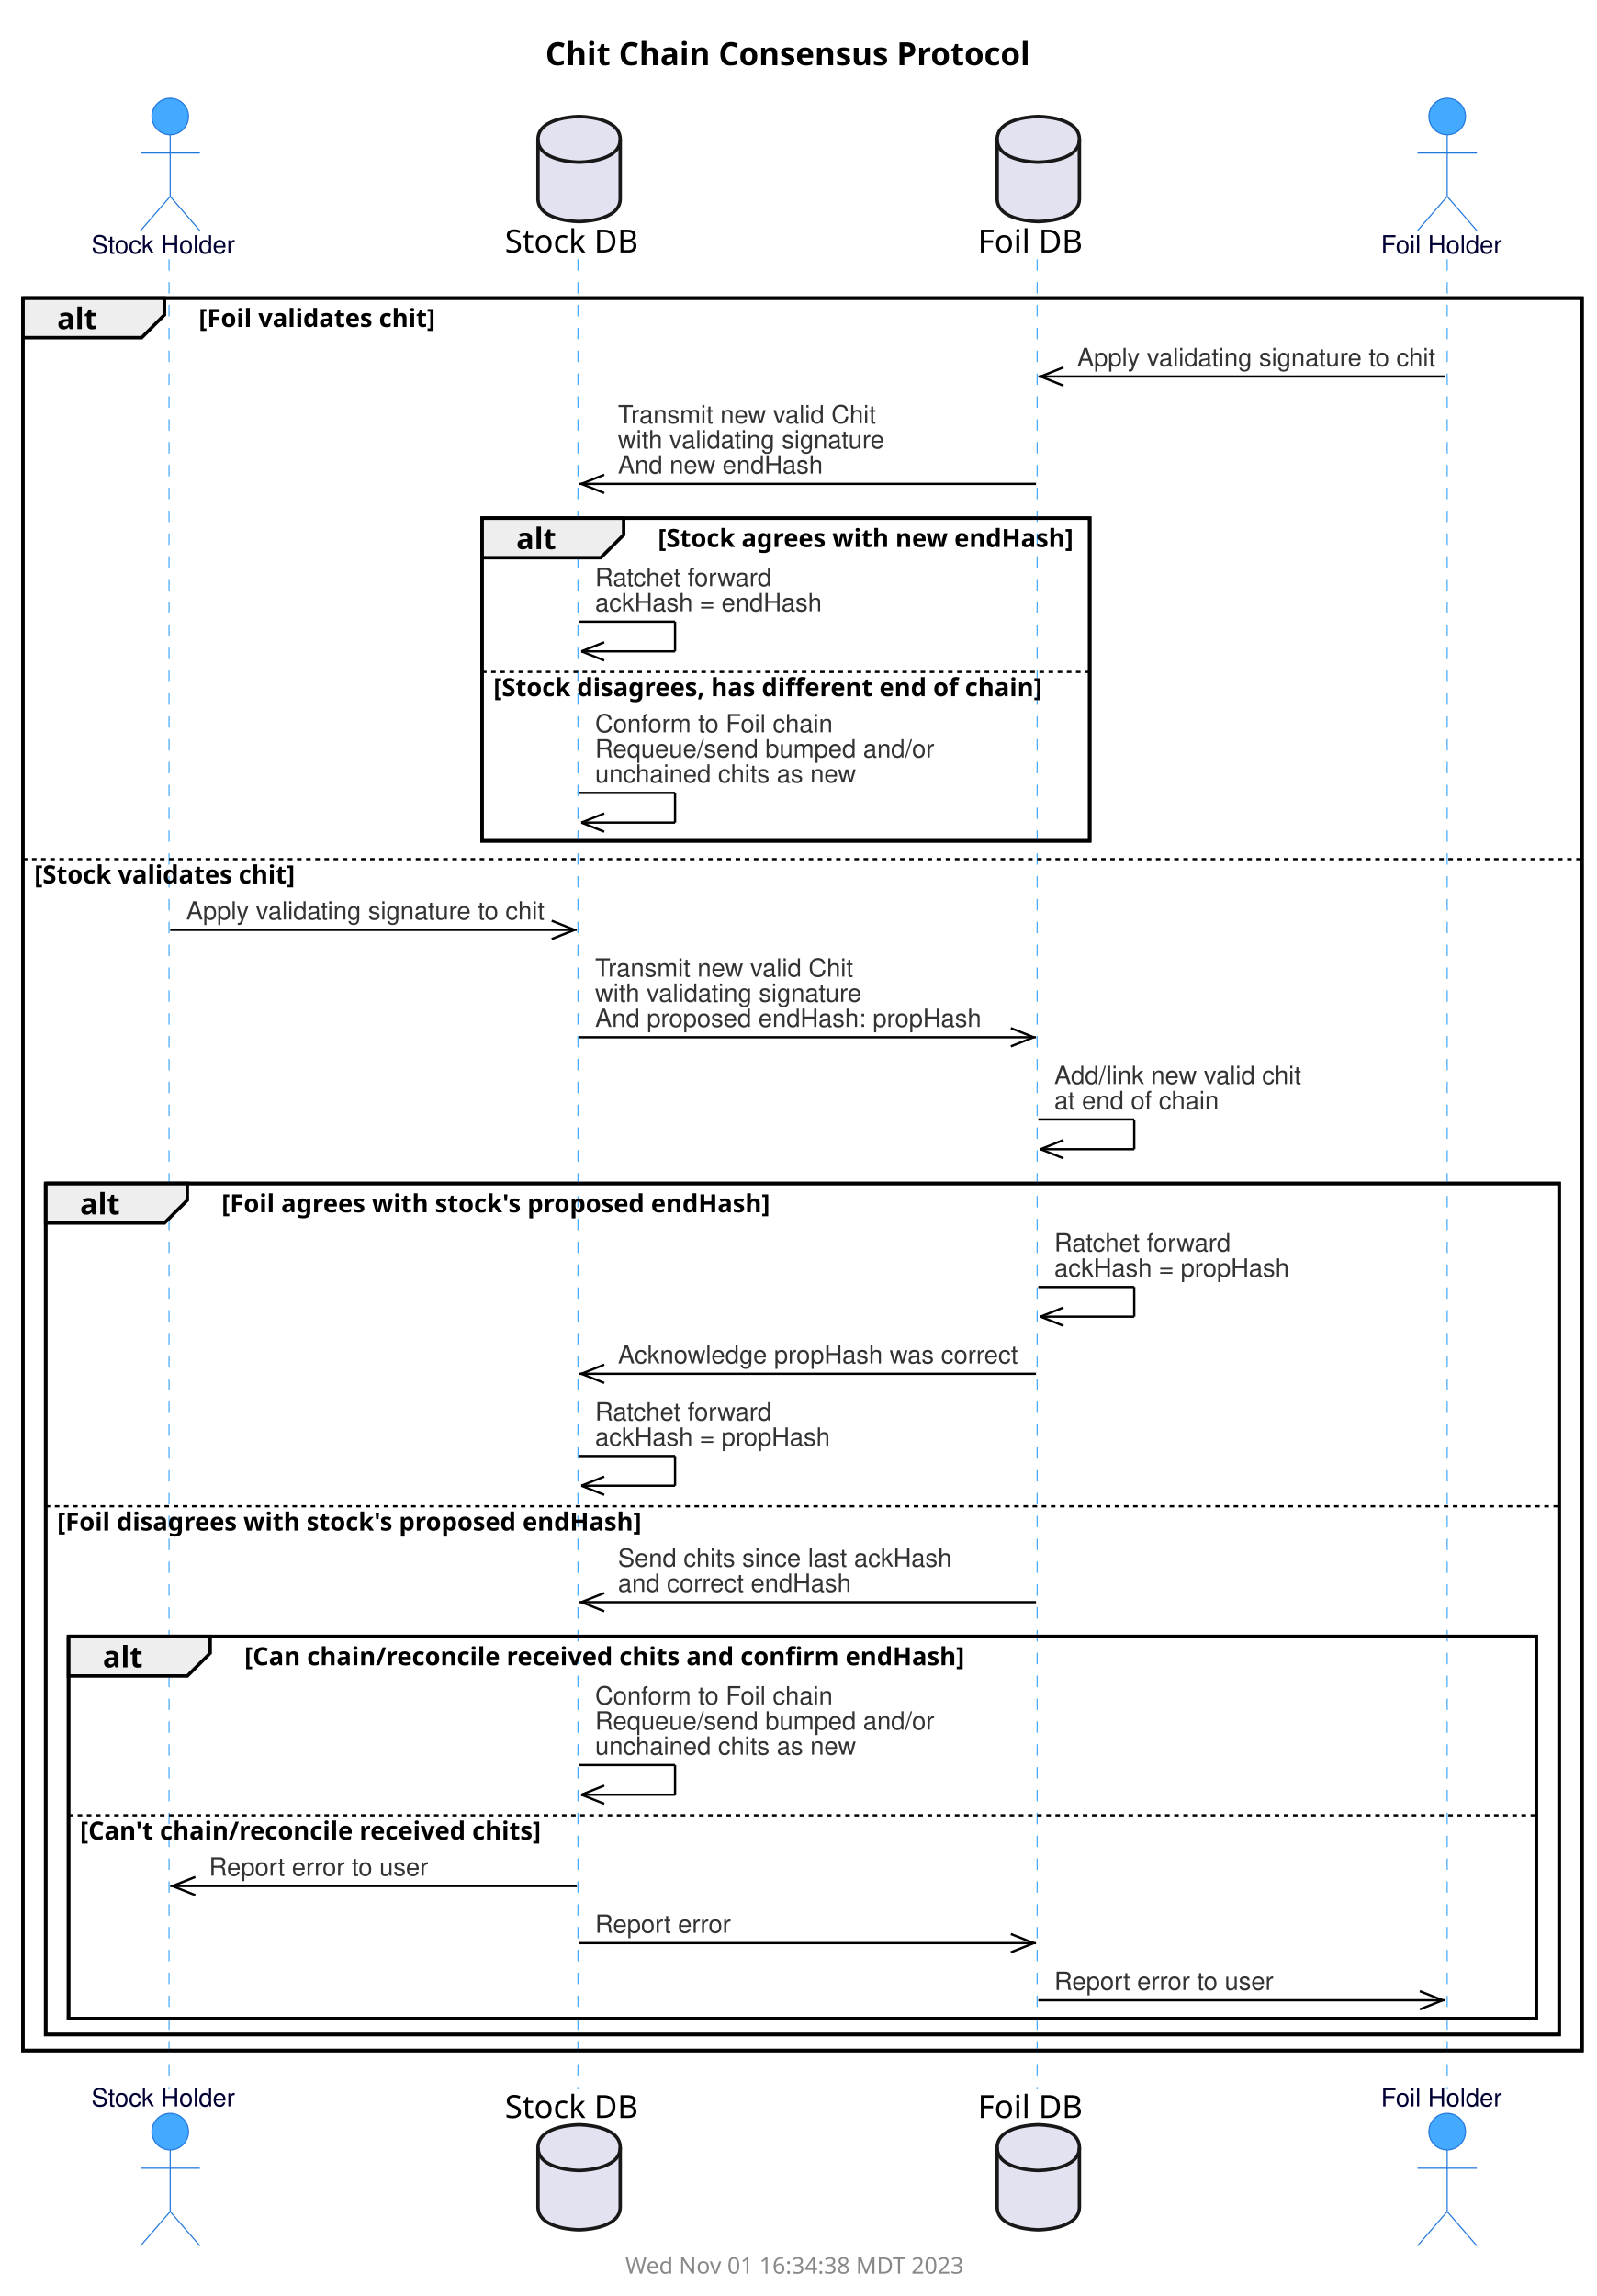
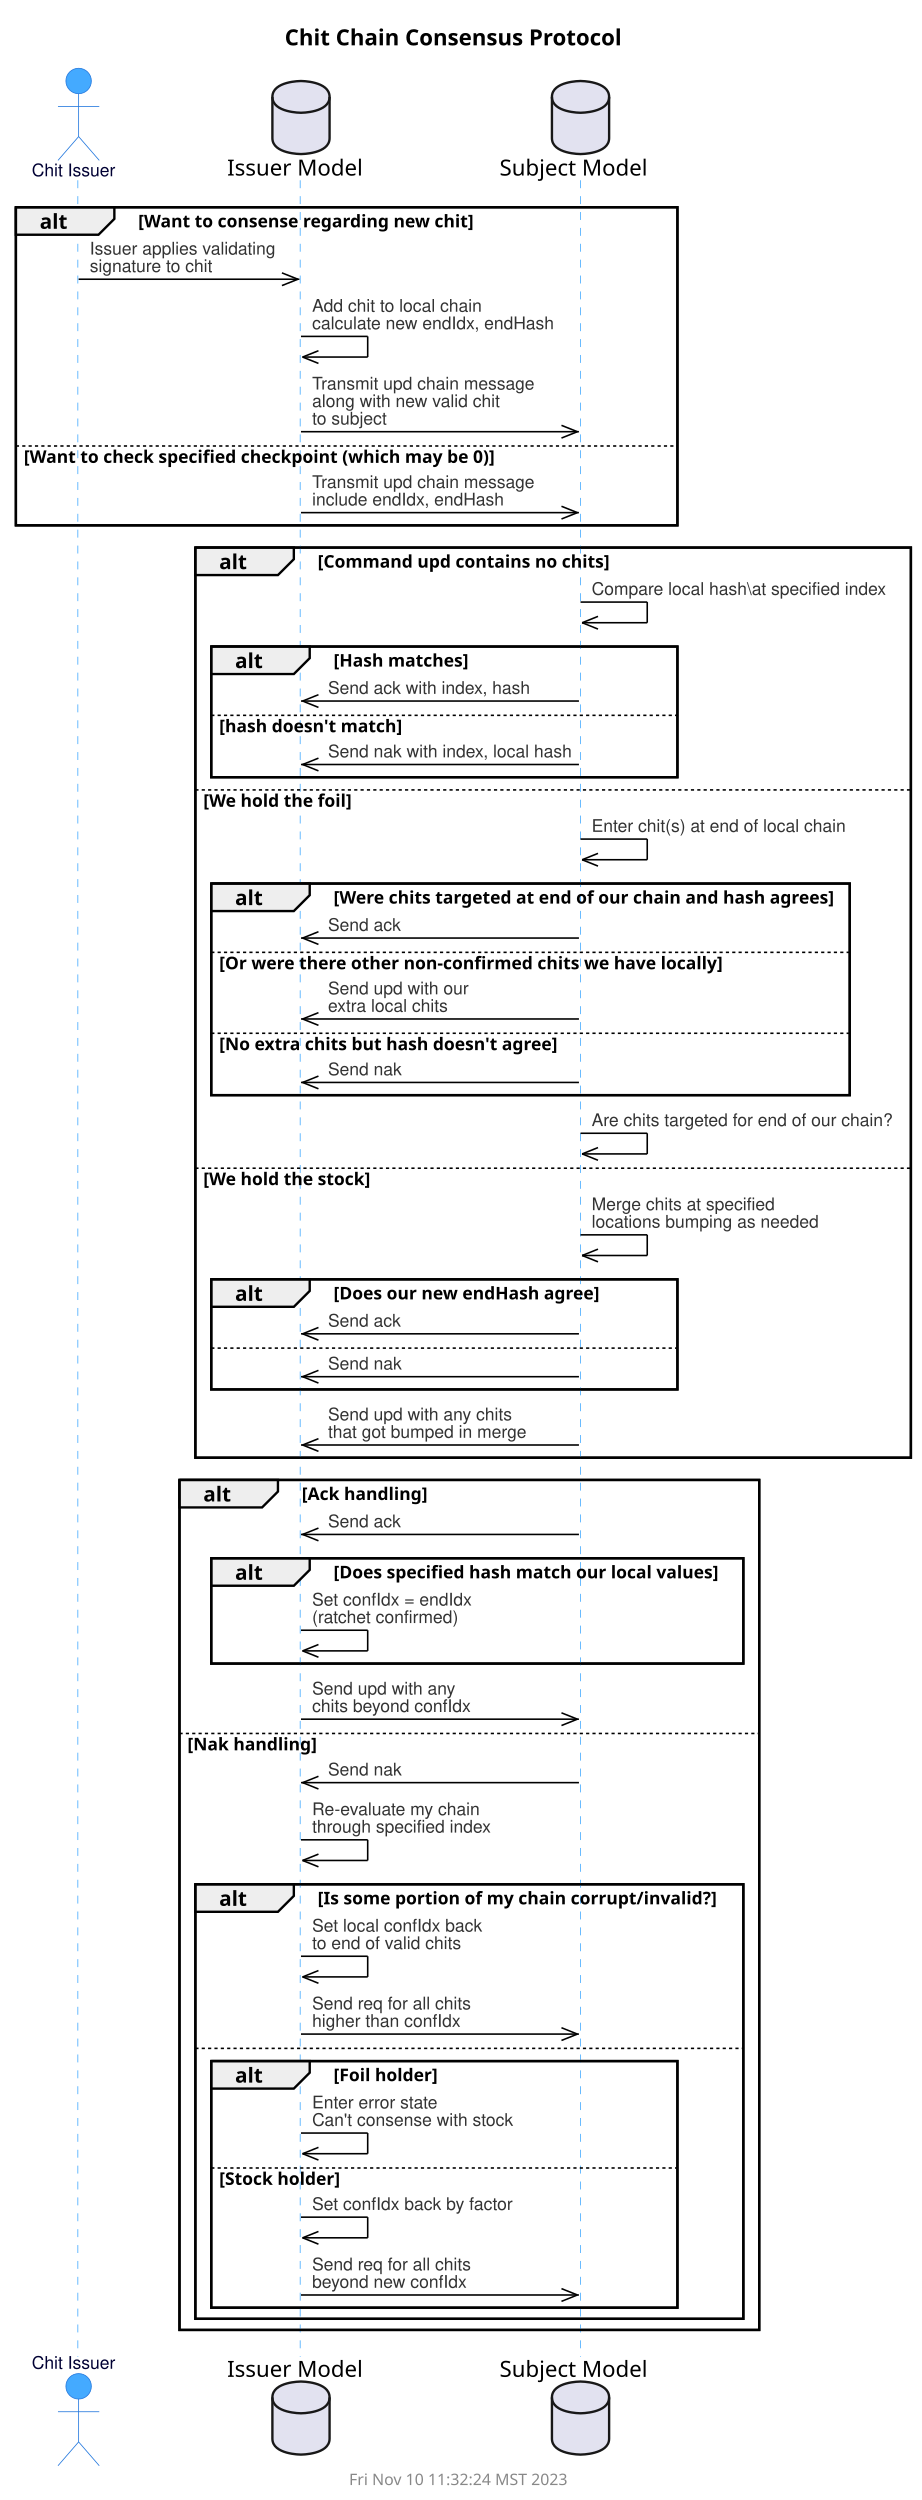
- <svg xmlns="http://www.w3.org/2000/svg" contentStyleType="text/css" height="1005px" preserveAspectRatio="none" style="width:699px;height:1005px;background:#FFFFFF;" version="1.1" viewBox="0 0 699 1005" width="699px" zoomAndPan="magnify">
+ <svg xmlns="http://www.w3.org/2000/svg" contentStyleType="text/css" height="1574px" preserveAspectRatio="none" style="width:580px;height:1574px;background:#FFFFFF;" version="1.1" viewBox="0 0 580 1574" width="580px" zoomAndPan="magnify">
  <defs />
  <g>
-     <text fill="#000000" font-family="sans-serif" font-size="14" font-weight="bold" lengthAdjust="spacing" textLength="224" x="238.75" y="28.535">Chit Chain Consensus Protocol</text>
-     <rect fill="none" height="767.062" style="stroke:#000000;stroke-width:1.5;" width="682.5" x="10" y="130.488" />
-     <rect fill="none" height="141.266" style="stroke:#000000;stroke-width:1.5;" width="266" x="211" y="226.799" />
-     <rect fill="none" height="372.531" style="stroke:#000000;stroke-width:1.5;" width="662.5" x="20" y="518.019" />
-     <rect fill="none" height="167.266" style="stroke:#000000;stroke-width:1.5;" width="642.5" x="30" y="716.285" />
-     <line style="stroke:#44AAFF;stroke-width:0.5;stroke-dasharray:5.0,5.0;" x1="74" x2="74" y1="113.488" y2="914.551" />
-     <line style="stroke:#44AAFF;stroke-width:0.5;stroke-dasharray:5.0,5.0;" x1="253" x2="253" y1="113.488" y2="914.551" />
-     <line style="stroke:#44AAFF;stroke-width:0.5;stroke-dasharray:5.0,5.0;" x1="454" x2="454" y1="113.488" y2="914.551" />
-     <line style="stroke:#44AAFF;stroke-width:0.5;stroke-dasharray:5.0,5.0;" x1="633.5" x2="633.5" y1="113.488" y2="914.551" />
-     <text fill="#000033" font-family="Helvetica" font-size="11" lengthAdjust="spacing" textLength="63" x="40" y="110.959">Stock Holder</text>
-     <ellipse cx="74.5" cy="50.988" fill="#44AAFF" rx="8" ry="8" style="stroke:#2277DD;stroke-width:0.5;" />
-     <path d="M74.5,58.988 L74.5,85.988 M61.5,66.988 L87.5,66.988 M74.5,85.988 L61.5,100.988 M74.5,85.988 L87.5,100.988 " fill="none" style="stroke:#2277DD;stroke-width:0.5;" />
-     <text fill="#000033" font-family="Helvetica" font-size="11" lengthAdjust="spacing" textLength="63" x="40" y="922.021">Stock Holder</text>
-     <ellipse cx="74.5" cy="933.051" fill="#44AAFF" rx="8" ry="8" style="stroke:#2277DD;stroke-width:0.5;" />
-     <path d="M74.5,941.051 L74.5,968.051 M61.5,949.051 L87.5,949.051 M74.5,968.051 L61.5,983.051 M74.5,968.051 L87.5,983.051 " fill="none" style="stroke:#2277DD;stroke-width:0.5;" />
-     <text fill="#000000" font-family="sans-serif" font-size="14" lengthAdjust="spacing" textLength="59" x="221" y="110.535">Stock DB</text>
-     <path d="M235.5,61 C235.5,51 253.5,51 253.5,51 C253.5,51 271.5,51 271.5,61 L271.5,87 C271.5,97 253.5,97 253.5,97 C253.5,97 235.5,97 235.5,87 L235.5,61 " fill="#E2E2F0" style="stroke:#181818;stroke-width:1.5;" />
-     <path d="M235.5,61 C235.5,71 253.5,71 253.5,71 C253.5,71 271.5,71 271.5,61 " fill="none" style="stroke:#181818;stroke-width:1.5;" />
-     <text fill="#000000" font-family="sans-serif" font-size="14" lengthAdjust="spacing" textLength="59" x="221" y="927.086">Stock DB</text>
-     <path d="M235.5,940.039 C235.5,930.039 253.5,930.039 253.5,930.039 C253.5,930.039 271.5,930.039 271.5,940.039 L271.5,966.039 C271.5,976.039 253.5,976.039 253.5,976.039 C253.5,976.039 235.5,976.039 235.5,966.039 L235.5,940.039 " fill="#E2E2F0" style="stroke:#181818;stroke-width:1.5;" />
-     <path d="M235.5,940.039 C235.5,950.039 253.5,950.039 253.5,950.039 C253.5,950.039 271.5,950.039 271.5,940.039 " fill="none" style="stroke:#181818;stroke-width:1.5;" />
-     <text fill="#000000" font-family="sans-serif" font-size="14" lengthAdjust="spacing" textLength="47" x="428" y="110.535">Foil DB</text>
-     <path d="M436.5,61 C436.5,51 454.5,51 454.5,51 C454.5,51 472.5,51 472.5,61 L472.5,87 C472.5,97 454.5,97 454.5,97 C454.5,97 436.5,97 436.5,87 L436.5,61 " fill="#E2E2F0" style="stroke:#181818;stroke-width:1.5;" />
-     <path d="M436.5,61 C436.5,71 454.5,71 454.5,71 C454.5,71 472.5,71 472.5,61 " fill="none" style="stroke:#181818;stroke-width:1.5;" />
-     <text fill="#000000" font-family="sans-serif" font-size="14" lengthAdjust="spacing" textLength="47" x="428" y="927.086">Foil DB</text>
-     <path d="M436.5,940.039 C436.5,930.039 454.5,930.039 454.5,930.039 C454.5,930.039 472.5,930.039 472.5,940.039 L472.5,966.039 C472.5,976.039 454.5,976.039 454.5,976.039 C454.5,976.039 436.5,976.039 436.5,966.039 L436.5,940.039 " fill="#E2E2F0" style="stroke:#181818;stroke-width:1.5;" />
-     <path d="M436.5,940.039 C436.5,950.039 454.5,950.039 454.5,950.039 C454.5,950.039 472.5,950.039 472.5,940.039 " fill="none" style="stroke:#181818;stroke-width:1.5;" />
-     <text fill="#000033" font-family="Helvetica" font-size="11" lengthAdjust="spacing" textLength="52" x="604.5" y="110.959">Foil Holder</text>
-     <ellipse cx="633.5" cy="50.988" fill="#44AAFF" rx="8" ry="8" style="stroke:#2277DD;stroke-width:0.5;" />
-     <path d="M633.5,58.988 L633.5,85.988 M620.5,66.988 L646.5,66.988 M633.5,85.988 L620.5,100.988 M633.5,85.988 L646.5,100.988 " fill="none" style="stroke:#2277DD;stroke-width:0.5;" />
-     <text fill="#000033" font-family="Helvetica" font-size="11" lengthAdjust="spacing" textLength="52" x="604.5" y="922.021">Foil Holder</text>
-     <ellipse cx="633.5" cy="933.051" fill="#44AAFF" rx="8" ry="8" style="stroke:#2277DD;stroke-width:0.5;" />
-     <path d="M633.5,941.051 L633.5,968.051 M620.5,949.051 L646.5,949.051 M633.5,968.051 L620.5,983.051 M633.5,968.051 L646.5,983.051 " fill="none" style="stroke:#2277DD;stroke-width:0.5;" />
+     <text fill="#000000" font-family="sans-serif" font-size="14" font-weight="bold" lengthAdjust="spacing" textLength="224" x="179.25" y="28.535">Chit Chain Consensus Protocol</text>
+     <rect fill="none" height="200.266" style="stroke:#000000;stroke-width:1.5;" width="416.5" x="10" y="130.488" />
+     <rect fill="none" height="573.018" style="stroke:#000000;stroke-width:1.5;" width="450.5" x="123" y="344.754" />
+     <rect fill="none" height="82.266" style="stroke:#000000;stroke-width:1.5;" width="293.5" x="133" y="407.065" />
+     <rect fill="none" height="133.221" style="stroke:#000000;stroke-width:1.5;" width="402" x="133" y="556.285" />
+     <rect fill="none" height="69.311" style="stroke:#000000;stroke-width:1.5;" width="293.5" x="133" y="805.461" />
+     <rect fill="none" height="535.152" style="stroke:#000000;stroke-width:1.5;" width="365" x="113" y="931.771" />
+     <rect fill="none" height="66.311" style="stroke:#000000;stroke-width:1.5;" width="335" x="133" y="981.082" />
+     <rect fill="none" height="273.576" style="stroke:#000000;stroke-width:1.5;" width="345" x="123" y="1186.348" />
+     <rect fill="none" height="155.266" style="stroke:#000000;stroke-width:1.5;" width="293.5" x="133" y="1297.658" />
+     <line style="stroke:#44AAFF;stroke-width:0.5;stroke-dasharray:5.0,5.0;" x1="49" x2="49" y1="113.488" y2="1483.924" />
+     <line style="stroke:#44AAFF;stroke-width:0.5;stroke-dasharray:5.0,5.0;" x1="189" x2="189" y1="113.488" y2="1483.924" />
+     <line style="stroke:#44AAFF;stroke-width:0.5;stroke-dasharray:5.0,5.0;" x1="365.5" x2="365.5" y1="113.488" y2="1483.924" />
+     <text fill="#000033" font-family="Helvetica" font-size="11" lengthAdjust="spacing" textLength="53" x="20" y="110.959">Chit Issuer</text>
+     <ellipse cx="49.5" cy="50.988" fill="#44AAFF" rx="8" ry="8" style="stroke:#2277DD;stroke-width:0.5;" />
+     <path d="M49.5,58.988 L49.5,85.988 M36.5,66.988 L62.5,66.988 M49.5,85.988 L36.5,100.988 M49.5,85.988 L62.5,100.988 " fill="none" style="stroke:#2277DD;stroke-width:0.5;" />
+     <text fill="#000033" font-family="Helvetica" font-size="11" lengthAdjust="spacing" textLength="53" x="20" y="1491.394">Chit Issuer</text>
+     <ellipse cx="49.5" cy="1502.424" fill="#44AAFF" rx="8" ry="8" style="stroke:#2277DD;stroke-width:0.5;" />
+     <path d="M49.5,1510.424 L49.5,1537.424 M36.5,1518.424 L62.5,1518.424 M49.5,1537.424 L36.5,1552.424 M49.5,1537.424 L62.5,1552.424 " fill="none" style="stroke:#2277DD;stroke-width:0.5;" />
+     <text fill="#000000" font-family="sans-serif" font-size="14" lengthAdjust="spacing" textLength="87" x="143" y="110.535">Issuer Model</text>
+     <path d="M171.5,61 C171.5,51 189.5,51 189.5,51 C189.5,51 207.5,51 207.5,61 L207.5,87 C207.5,97 189.5,97 189.5,97 C189.5,97 171.5,97 171.5,87 L171.5,61 " fill="#E2E2F0" style="stroke:#181818;stroke-width:1.5;" />
+     <path d="M171.5,61 C171.5,71 189.5,71 189.5,71 C189.5,71 207.5,71 207.5,61 " fill="none" style="stroke:#181818;stroke-width:1.5;" />
+     <text fill="#000000" font-family="sans-serif" font-size="14" lengthAdjust="spacing" textLength="87" x="143" y="1496.459">Issuer Model</text>
+     <path d="M171.5,1509.412 C171.5,1499.412 189.5,1499.412 189.5,1499.412 C189.5,1499.412 207.5,1499.412 207.5,1509.412 L207.5,1535.412 C207.5,1545.412 189.5,1545.412 189.5,1545.412 C189.5,1545.412 171.5,1545.412 171.5,1535.412 L171.5,1509.412 " fill="#E2E2F0" style="stroke:#181818;stroke-width:1.5;" />
+     <path d="M171.5,1509.412 C171.5,1519.412 189.5,1519.412 189.5,1519.412 C189.5,1519.412 207.5,1519.412 207.5,1509.412 " fill="none" style="stroke:#181818;stroke-width:1.5;" />
+     <text fill="#000000" font-family="sans-serif" font-size="14" lengthAdjust="spacing" textLength="96" x="314.5" y="110.535">Subject Model</text>
+     <path d="M347.5,61 C347.5,51 365.5,51 365.5,51 C365.5,51 383.5,51 383.5,61 L383.5,87 C383.5,97 365.5,97 365.5,97 C365.5,97 347.5,97 347.5,87 L347.5,61 " fill="#E2E2F0" style="stroke:#181818;stroke-width:1.5;" />
+     <path d="M347.5,61 C347.5,71 365.5,71 365.5,71 C365.5,71 383.5,71 383.5,61 " fill="none" style="stroke:#181818;stroke-width:1.5;" />
+     <text fill="#000000" font-family="sans-serif" font-size="14" lengthAdjust="spacing" textLength="96" x="314.5" y="1496.459">Subject Model</text>
+     <path d="M347.5,1509.412 C347.5,1499.412 365.5,1499.412 365.5,1499.412 C365.5,1499.412 383.5,1499.412 383.5,1509.412 L383.5,1535.412 C383.5,1545.412 365.5,1545.412 365.5,1545.412 C365.5,1545.412 347.5,1545.412 347.5,1535.412 L347.5,1509.412 " fill="#E2E2F0" style="stroke:#181818;stroke-width:1.5;" />
+     <path d="M347.5,1509.412 C347.5,1519.412 365.5,1519.412 365.5,1519.412 C365.5,1519.412 383.5,1519.412 383.5,1509.412 " fill="none" style="stroke:#181818;stroke-width:1.5;" />
    <path d="M10,130.488 L72,130.488 L72,137.799 L62,147.799 L10,147.799 L10,130.488 " fill="#EEEEEE" style="stroke:#000000;stroke-width:1.5;" />
-     <rect fill="none" height="767.062" style="stroke:#000000;stroke-width:1.5;" width="682.5" x="10" y="130.488" />
+     <rect fill="none" height="200.266" style="stroke:#000000;stroke-width:1.5;" width="416.5" x="10" y="130.488" />
    <text fill="#000000" font-family="sans-serif" font-size="13" font-weight="bold" lengthAdjust="spacing" textLength="17" x="25" y="144.057">alt</text>
-     <text fill="#000000" font-family="sans-serif" font-size="11" font-weight="bold" lengthAdjust="spacing" textLength="108" x="87" y="143.123">[Foil validates chit]</text>
-     <line style="stroke:#000000;stroke-width:1.0;" x1="455.5" x2="465.5" y1="164.799" y2="160.799" />
-     <line style="stroke:#000000;stroke-width:1.0;" x1="455.5" x2="465.5" y1="164.799" y2="168.799" />
-     <line style="stroke:#000000;stroke-width:1.0;" x1="454.5" x2="632.5" y1="164.799" y2="164.799" />
-     <text fill="#333333" font-family="Helvetica" font-size="11" lengthAdjust="spacing" textLength="155" x="471.5" y="160.269">Apply validating signature to chit</text>
-     <line style="stroke:#000000;stroke-width:1.0;" x1="254.5" x2="264.5" y1="211.799" y2="207.799" />
-     <line style="stroke:#000000;stroke-width:1.0;" x1="254.5" x2="264.5" y1="211.799" y2="215.799" />
-     <line style="stroke:#000000;stroke-width:1.0;" x1="253.5" x2="453.5" y1="211.799" y2="211.799" />
-     <text fill="#333333" font-family="Helvetica" font-size="11" lengthAdjust="spacing" textLength="113" x="270.5" y="185.269">Transmit new valid Chit</text>
-     <text fill="#333333" font-family="Helvetica" font-size="11" lengthAdjust="spacing" textLength="115" x="270.5" y="196.269">with validating signature</text>
-     <text fill="#333333" font-family="Helvetica" font-size="11" lengthAdjust="spacing" textLength="89" x="270.5" y="207.269">And new endHash</text>
-     <path d="M211,226.799 L273,226.799 L273,234.109 L263,244.109 L211,244.109 L211,226.799 " fill="#EEEEEE" style="stroke:#000000;stroke-width:1.5;" />
-     <rect fill="none" height="141.266" style="stroke:#000000;stroke-width:1.5;" width="266" x="211" y="226.799" />
-     <text fill="#000000" font-family="sans-serif" font-size="13" font-weight="bold" lengthAdjust="spacing" textLength="17" x="226" y="240.367">alt</text>
-     <text fill="#000000" font-family="sans-serif" font-size="11" font-weight="bold" lengthAdjust="spacing" textLength="184" x="288" y="239.434">[Stock agrees with new endHash]</text>
-     <line style="stroke:#000000;stroke-width:1.0;" x1="253.5" x2="295.5" y1="272.109" y2="272.109" />
-     <line style="stroke:#000000;stroke-width:1.0;" x1="295.5" x2="295.5" y1="272.109" y2="285.109" />
-     <line style="stroke:#000000;stroke-width:1.0;" x1="254.5" x2="295.5" y1="285.109" y2="285.109" />
-     <line style="stroke:#000000;stroke-width:1.0;" x1="254.5" x2="264.5" y1="285.109" y2="281.109" />
-     <line style="stroke:#000000;stroke-width:1.0;" x1="254.5" x2="264.5" y1="285.109" y2="289.109" />
-     <text fill="#333333" font-family="Helvetica" font-size="11" lengthAdjust="spacing" textLength="78" x="260.5" y="256.58">Ratchet forward</text>
-     <text fill="#333333" font-family="Helvetica" font-size="11" lengthAdjust="spacing" textLength="100" x="260.5" y="267.58">ackHash = endHash</text>
-     <line style="stroke:#000000;stroke-width:1.0;stroke-dasharray:2.0,2.0;" x1="211" x2="477" y1="294.109" y2="294.109" />
-     <text fill="#000000" font-family="sans-serif" font-size="11" font-weight="bold" lengthAdjust="spacing" textLength="248" x="216" y="304.744">[Stock disagrees, has different end of chain]</text>
-     <line style="stroke:#000000;stroke-width:1.0;" x1="253.5" x2="295.5" y1="347.065" y2="347.065" />
-     <line style="stroke:#000000;stroke-width:1.0;" x1="295.5" x2="295.5" y1="347.065" y2="360.065" />
-     <line style="stroke:#000000;stroke-width:1.0;" x1="254.5" x2="295.5" y1="360.065" y2="360.065" />
-     <line style="stroke:#000000;stroke-width:1.0;" x1="254.5" x2="264.5" y1="360.065" y2="356.065" />
-     <line style="stroke:#000000;stroke-width:1.0;" x1="254.5" x2="264.5" y1="360.065" y2="364.065" />
-     <text fill="#333333" font-family="Helvetica" font-size="11" lengthAdjust="spacing" textLength="103" x="260.5" y="320.535">Conform to Foil chain</text>
-     <text fill="#333333" font-family="Helvetica" font-size="11" lengthAdjust="spacing" textLength="147" x="260.5" y="331.535">Requeue/send bumped and/or</text>
-     <text fill="#333333" font-family="Helvetica" font-size="11" lengthAdjust="spacing" textLength="114" x="260.5" y="342.535">unchained chits as new</text>
-     <line style="stroke:#000000;stroke-width:1.0;stroke-dasharray:2.0,2.0;" x1="10" x2="692.5" y1="376.065" y2="376.065" />
-     <text fill="#000000" font-family="sans-serif" font-size="11" font-weight="bold" lengthAdjust="spacing" textLength="117" x="15" y="386.699">[Stock validates chit]</text>
-     <line style="stroke:#000000;stroke-width:1.0;" x1="251.5" x2="241.5" y1="407.019" y2="403.019" />
-     <line style="stroke:#000000;stroke-width:1.0;" x1="251.5" x2="241.5" y1="407.019" y2="411.019" />
-     <line style="stroke:#000000;stroke-width:1.0;" x1="74.5" x2="252.5" y1="407.019" y2="407.019" />
-     <text fill="#333333" font-family="Helvetica" font-size="11" lengthAdjust="spacing" textLength="155" x="81.5" y="402.49">Apply validating signature to chit</text>
-     <line style="stroke:#000000;stroke-width:1.0;" x1="452.5" x2="442.5" y1="454.019" y2="450.019" />
-     <line style="stroke:#000000;stroke-width:1.0;" x1="452.5" x2="442.5" y1="454.019" y2="458.019" />
-     <line style="stroke:#000000;stroke-width:1.0;" x1="253.5" x2="453.5" y1="454.019" y2="454.019" />
-     <text fill="#333333" font-family="Helvetica" font-size="11" lengthAdjust="spacing" textLength="113" x="260.5" y="427.49">Transmit new valid Chit</text>
-     <text fill="#333333" font-family="Helvetica" font-size="11" lengthAdjust="spacing" textLength="115" x="260.5" y="438.49">with validating signature</text>
-     <text fill="#333333" font-family="Helvetica" font-size="11" lengthAdjust="spacing" textLength="169" x="260.5" y="449.49">And proposed endHash: propHash</text>
-     <line style="stroke:#000000;stroke-width:1.0;" x1="454.5" x2="496.5" y1="490.019" y2="490.019" />
-     <line style="stroke:#000000;stroke-width:1.0;" x1="496.5" x2="496.5" y1="490.019" y2="503.019" />
-     <line style="stroke:#000000;stroke-width:1.0;" x1="455.5" x2="496.5" y1="503.019" y2="503.019" />
-     <line style="stroke:#000000;stroke-width:1.0;" x1="455.5" x2="465.5" y1="503.019" y2="499.019" />
-     <line style="stroke:#000000;stroke-width:1.0;" x1="455.5" x2="465.5" y1="503.019" y2="507.019" />
-     <text fill="#333333" font-family="Helvetica" font-size="11" lengthAdjust="spacing" textLength="106" x="461.5" y="474.49">Add/link new valid chit</text>
-     <text fill="#333333" font-family="Helvetica" font-size="11" lengthAdjust="spacing" textLength="71" x="461.5" y="485.49">at end of chain</text>
-     <path d="M20,518.019 L82,518.019 L82,525.33 L72,535.33 L20,535.33 L20,518.019 " fill="#EEEEEE" style="stroke:#000000;stroke-width:1.5;" />
-     <rect fill="none" height="372.531" style="stroke:#000000;stroke-width:1.5;" width="662.5" x="20" y="518.019" />
-     <text fill="#000000" font-family="sans-serif" font-size="13" font-weight="bold" lengthAdjust="spacing" textLength="17" x="35" y="531.588">alt</text>
-     <text fill="#000000" font-family="sans-serif" font-size="11" font-weight="bold" lengthAdjust="spacing" textLength="248" x="97" y="530.654">[Foil agrees with stock's proposed endHash]</text>
-     <line style="stroke:#000000;stroke-width:1.0;" x1="454.5" x2="496.5" y1="563.33" y2="563.33" />
-     <line style="stroke:#000000;stroke-width:1.0;" x1="496.5" x2="496.5" y1="563.33" y2="576.33" />
-     <line style="stroke:#000000;stroke-width:1.0;" x1="455.5" x2="496.5" y1="576.33" y2="576.33" />
-     <line style="stroke:#000000;stroke-width:1.0;" x1="455.5" x2="465.5" y1="576.33" y2="572.33" />
-     <line style="stroke:#000000;stroke-width:1.0;" x1="455.5" x2="465.5" y1="576.33" y2="580.33" />
-     <text fill="#333333" font-family="Helvetica" font-size="11" lengthAdjust="spacing" textLength="78" x="461.5" y="547.8">Ratchet forward</text>
-     <text fill="#333333" font-family="Helvetica" font-size="11" lengthAdjust="spacing" textLength="104" x="461.5" y="558.8">ackHash = propHash</text>
-     <line style="stroke:#000000;stroke-width:1.0;" x1="254.5" x2="264.5" y1="601.33" y2="597.33" />
-     <line style="stroke:#000000;stroke-width:1.0;" x1="254.5" x2="264.5" y1="601.33" y2="605.33" />
-     <line style="stroke:#000000;stroke-width:1.0;" x1="253.5" x2="453.5" y1="601.33" y2="601.33" />
-     <text fill="#333333" font-family="Helvetica" font-size="11" lengthAdjust="spacing" textLength="177" x="270.5" y="596.8">Acknowledge propHash was correct</text>
-     <line style="stroke:#000000;stroke-width:1.0;" x1="253.5" x2="295.5" y1="637.33" y2="637.33" />
-     <line style="stroke:#000000;stroke-width:1.0;" x1="295.5" x2="295.5" y1="637.33" y2="650.33" />
-     <line style="stroke:#000000;stroke-width:1.0;" x1="254.5" x2="295.5" y1="650.33" y2="650.33" />
-     <line style="stroke:#000000;stroke-width:1.0;" x1="254.5" x2="264.5" y1="650.33" y2="646.33" />
-     <line style="stroke:#000000;stroke-width:1.0;" x1="254.5" x2="264.5" y1="650.33" y2="654.33" />
-     <text fill="#333333" font-family="Helvetica" font-size="11" lengthAdjust="spacing" textLength="78" x="260.5" y="621.8">Ratchet forward</text>
-     <text fill="#333333" font-family="Helvetica" font-size="11" lengthAdjust="spacing" textLength="104" x="260.5" y="632.8">ackHash = propHash</text>
-     <line style="stroke:#000000;stroke-width:1.0;stroke-dasharray:2.0,2.0;" x1="20" x2="682.5" y1="659.33" y2="659.33" />
-     <text fill="#000000" font-family="sans-serif" font-size="11" font-weight="bold" lengthAdjust="spacing" textLength="265" x="25" y="669.965">[Foil disagrees with stock's proposed endHash]</text>
-     <line style="stroke:#000000;stroke-width:1.0;" x1="254.5" x2="264.5" y1="701.285" y2="697.285" />
-     <line style="stroke:#000000;stroke-width:1.0;" x1="254.5" x2="264.5" y1="701.285" y2="705.285" />
-     <line style="stroke:#000000;stroke-width:1.0;" x1="253.5" x2="453.5" y1="701.285" y2="701.285" />
-     <text fill="#333333" font-family="Helvetica" font-size="11" lengthAdjust="spacing" textLength="147" x="270.5" y="685.755">Send chits since last ackHash</text>
-     <text fill="#333333" font-family="Helvetica" font-size="11" lengthAdjust="spacing" textLength="103" x="270.5" y="696.755">and correct endHash</text>
-     <path d="M30,716.285 L92,716.285 L92,723.596 L82,733.596 L30,733.596 L30,716.285 " fill="#EEEEEE" style="stroke:#000000;stroke-width:1.5;" />
-     <rect fill="none" height="167.266" style="stroke:#000000;stroke-width:1.5;" width="642.5" x="30" y="716.285" />
-     <text fill="#000000" font-family="sans-serif" font-size="13" font-weight="bold" lengthAdjust="spacing" textLength="17" x="45" y="729.854">alt</text>
-     <text fill="#000000" font-family="sans-serif" font-size="11" font-weight="bold" lengthAdjust="spacing" textLength="327" x="107" y="728.92">[Can chain/reconcile received chits and confirm endHash]</text>
-     <line style="stroke:#000000;stroke-width:1.0;" x1="253.5" x2="295.5" y1="772.596" y2="772.596" />
-     <line style="stroke:#000000;stroke-width:1.0;" x1="295.5" x2="295.5" y1="772.596" y2="785.596" />
-     <line style="stroke:#000000;stroke-width:1.0;" x1="254.5" x2="295.5" y1="785.596" y2="785.596" />
-     <line style="stroke:#000000;stroke-width:1.0;" x1="254.5" x2="264.5" y1="785.596" y2="781.596" />
-     <line style="stroke:#000000;stroke-width:1.0;" x1="254.5" x2="264.5" y1="785.596" y2="789.596" />
-     <text fill="#333333" font-family="Helvetica" font-size="11" lengthAdjust="spacing" textLength="103" x="260.5" y="746.066">Conform to Foil chain</text>
-     <text fill="#333333" font-family="Helvetica" font-size="11" lengthAdjust="spacing" textLength="147" x="260.5" y="757.066">Requeue/send bumped and/or</text>
-     <text fill="#333333" font-family="Helvetica" font-size="11" lengthAdjust="spacing" textLength="114" x="260.5" y="768.066">unchained chits as new</text>
-     <line style="stroke:#000000;stroke-width:1.0;stroke-dasharray:2.0,2.0;" x1="30" x2="672.5" y1="794.596" y2="794.596" />
-     <text fill="#000000" font-family="sans-serif" font-size="11" font-weight="bold" lengthAdjust="spacing" textLength="209" x="35" y="805.231">[Can't chain/reconcile received chits]</text>
-     <line style="stroke:#000000;stroke-width:1.0;" x1="75.5" x2="85.5" y1="825.551" y2="821.551" />
-     <line style="stroke:#000000;stroke-width:1.0;" x1="75.5" x2="85.5" y1="825.551" y2="829.551" />
-     <line style="stroke:#000000;stroke-width:1.0;" x1="74.5" x2="252.5" y1="825.551" y2="825.551" />
-     <text fill="#333333" font-family="Helvetica" font-size="11" lengthAdjust="spacing" textLength="97" x="91.5" y="821.021">Report error to user</text>
-     <line style="stroke:#000000;stroke-width:1.0;" x1="452.5" x2="442.5" y1="850.551" y2="846.551" />
-     <line style="stroke:#000000;stroke-width:1.0;" x1="452.5" x2="442.5" y1="850.551" y2="854.551" />
-     <line style="stroke:#000000;stroke-width:1.0;" x1="253.5" x2="453.5" y1="850.551" y2="850.551" />
-     <text fill="#333333" font-family="Helvetica" font-size="11" lengthAdjust="spacing" textLength="60" x="260.5" y="846.021">Report error</text>
-     <line style="stroke:#000000;stroke-width:1.0;" x1="631.5" x2="621.5" y1="875.551" y2="871.551" />
-     <line style="stroke:#000000;stroke-width:1.0;" x1="631.5" x2="621.5" y1="875.551" y2="879.551" />
-     <line style="stroke:#000000;stroke-width:1.0;" x1="454.5" x2="632.5" y1="875.551" y2="875.551" />
-     <text fill="#333333" font-family="Helvetica" font-size="11" lengthAdjust="spacing" textLength="97" x="461.5" y="871.021">Report error to user</text>
-     <text fill="#888888" font-family="sans-serif" font-size="10" lengthAdjust="spacing" textLength="154" x="273.75" y="995.219">Wed Nov 01 16:34:38 MDT 2023</text>
+     <text fill="#000000" font-family="sans-serif" font-size="11" font-weight="bold" lengthAdjust="spacing" textLength="214" x="87" y="143.123">[Want to consense regarding new chit]</text>
+     <line style="stroke:#000000;stroke-width:1.0;" x1="187.5" x2="177.5" y1="175.799" y2="171.799" />
+     <line style="stroke:#000000;stroke-width:1.0;" x1="187.5" x2="177.5" y1="175.799" y2="179.799" />
+     <line style="stroke:#000000;stroke-width:1.0;" x1="49.5" x2="188.5" y1="175.799" y2="175.799" />
+     <text fill="#333333" font-family="Helvetica" font-size="11" lengthAdjust="spacing" textLength="116" x="56.5" y="160.269">Issuer applies validating</text>
+     <text fill="#333333" font-family="Helvetica" font-size="11" lengthAdjust="spacing" textLength="77" x="56.5" y="171.269">signature to chit</text>
+     <line style="stroke:#000000;stroke-width:1.0;" x1="189.5" x2="231.5" y1="211.799" y2="211.799" />
+     <line style="stroke:#000000;stroke-width:1.0;" x1="231.5" x2="231.5" y1="211.799" y2="224.799" />
+     <line style="stroke:#000000;stroke-width:1.0;" x1="190.5" x2="231.5" y1="224.799" y2="224.799" />
+     <line style="stroke:#000000;stroke-width:1.0;" x1="190.5" x2="200.5" y1="224.799" y2="220.799" />
+     <line style="stroke:#000000;stroke-width:1.0;" x1="190.5" x2="200.5" y1="224.799" y2="228.799" />
+     <text fill="#333333" font-family="Helvetica" font-size="11" lengthAdjust="spacing" textLength="105" x="196.5" y="196.269">Add chit to local chain</text>
+     <text fill="#333333" font-family="Helvetica" font-size="11" lengthAdjust="spacing" textLength="152" x="196.5" y="207.269">calculate new endIdx, endHash</text>
+     <line style="stroke:#000000;stroke-width:1.0;" x1="363.5" x2="353.5" y1="271.799" y2="267.799" />
+     <line style="stroke:#000000;stroke-width:1.0;" x1="363.5" x2="353.5" y1="271.799" y2="275.799" />
+     <line style="stroke:#000000;stroke-width:1.0;" x1="189.5" x2="364.5" y1="271.799" y2="271.799" />
+     <text fill="#333333" font-family="Helvetica" font-size="11" lengthAdjust="spacing" textLength="141" x="196.5" y="245.269">Transmit upd chain message</text>
+     <text fill="#333333" font-family="Helvetica" font-size="11" lengthAdjust="spacing" textLength="116" x="196.5" y="256.269">along with new valid chit</text>
+     <text fill="#333333" font-family="Helvetica" font-size="11" lengthAdjust="spacing" textLength="47" x="196.5" y="267.269">to subject</text>
+     <line style="stroke:#000000;stroke-width:1.0;stroke-dasharray:2.0,2.0;" x1="10" x2="426.5" y1="280.799" y2="280.799" />
+     <text fill="#000000" font-family="sans-serif" font-size="11" font-weight="bold" lengthAdjust="spacing" textLength="306" x="15" y="291.434">[Want to check specified checkpoint (which may be 0)]</text>
+     <line style="stroke:#000000;stroke-width:1.0;" x1="363.5" x2="353.5" y1="322.754" y2="318.754" />
+     <line style="stroke:#000000;stroke-width:1.0;" x1="363.5" x2="353.5" y1="322.754" y2="326.754" />
+     <line style="stroke:#000000;stroke-width:1.0;" x1="189.5" x2="364.5" y1="322.754" y2="322.754" />
+     <text fill="#333333" font-family="Helvetica" font-size="11" lengthAdjust="spacing" textLength="141" x="196.5" y="307.224">Transmit upd chain message</text>
+     <text fill="#333333" font-family="Helvetica" font-size="11" lengthAdjust="spacing" textLength="120" x="196.5" y="318.224">include endIdx, endHash</text>
+     <path d="M123,344.754 L185,344.754 L185,352.065 L175,362.065 L123,362.065 L123,344.754 " fill="#EEEEEE" style="stroke:#000000;stroke-width:1.5;" />
+     <rect fill="none" height="573.018" style="stroke:#000000;stroke-width:1.5;" width="450.5" x="123" y="344.754" />
+     <text fill="#000000" font-family="sans-serif" font-size="13" font-weight="bold" lengthAdjust="spacing" textLength="17" x="138" y="358.322">alt</text>
+     <text fill="#000000" font-family="sans-serif" font-size="11" font-weight="bold" lengthAdjust="spacing" textLength="190" x="200" y="357.389">[Command upd contains no chits]</text>
+     <line style="stroke:#000000;stroke-width:1.0;" x1="365.5" x2="407.5" y1="379.065" y2="379.065" />
+     <line style="stroke:#000000;stroke-width:1.0;" x1="407.5" x2="407.5" y1="379.065" y2="392.065" />
+     <line style="stroke:#000000;stroke-width:1.0;" x1="366.5" x2="407.5" y1="392.065" y2="392.065" />
+     <line style="stroke:#000000;stroke-width:1.0;" x1="366.5" x2="376.5" y1="392.065" y2="388.065" />
+     <line style="stroke:#000000;stroke-width:1.0;" x1="366.5" x2="376.5" y1="392.065" y2="396.065" />
+     <text fill="#333333" font-family="Helvetica" font-size="11" lengthAdjust="spacing" textLength="184" x="372.5" y="374.535">Compare local hash\at specified index</text>
+     <path d="M133,407.065 L195,407.065 L195,414.375 L185,424.375 L133,424.375 L133,407.065 " fill="#EEEEEE" style="stroke:#000000;stroke-width:1.5;" />
+     <rect fill="none" height="82.266" style="stroke:#000000;stroke-width:1.5;" width="293.5" x="133" y="407.065" />
+     <text fill="#000000" font-family="sans-serif" font-size="13" font-weight="bold" lengthAdjust="spacing" textLength="17" x="148" y="420.633">alt</text>
+     <text fill="#000000" font-family="sans-serif" font-size="11" font-weight="bold" lengthAdjust="spacing" textLength="86" x="210" y="419.699">[Hash matches]</text>
+     <line style="stroke:#000000;stroke-width:1.0;" x1="190.5" x2="200.5" y1="441.375" y2="437.375" />
+     <line style="stroke:#000000;stroke-width:1.0;" x1="190.5" x2="200.5" y1="441.375" y2="445.375" />
+     <line style="stroke:#000000;stroke-width:1.0;" x1="189.5" x2="364.5" y1="441.375" y2="441.375" />
+     <text fill="#333333" font-family="Helvetica" font-size="11" lengthAdjust="spacing" textLength="127" x="206.5" y="436.845">Send ack with index, hash</text>
+     <line style="stroke:#000000;stroke-width:1.0;stroke-dasharray:2.0,2.0;" x1="133" x2="426.5" y1="450.375" y2="450.375" />
+     <text fill="#000000" font-family="sans-serif" font-size="11" font-weight="bold" lengthAdjust="spacing" textLength="116" x="138" y="461.01">[hash doesn't match]</text>
+     <line style="stroke:#000000;stroke-width:1.0;" x1="190.5" x2="200.5" y1="481.33" y2="477.33" />
+     <line style="stroke:#000000;stroke-width:1.0;" x1="190.5" x2="200.5" y1="481.33" y2="485.33" />
+     <line style="stroke:#000000;stroke-width:1.0;" x1="189.5" x2="364.5" y1="481.33" y2="481.33" />
+     <text fill="#333333" font-family="Helvetica" font-size="11" lengthAdjust="spacing" textLength="152" x="206.5" y="476.8">Send nak with index, local hash</text>
+     <line style="stroke:#000000;stroke-width:1.0;stroke-dasharray:2.0,2.0;" x1="123" x2="573.5" y1="497.33" y2="497.33" />
+     <text fill="#000000" font-family="sans-serif" font-size="11" font-weight="bold" lengthAdjust="spacing" textLength="98" x="128" y="507.965">[We hold the foil]</text>
+     <line style="stroke:#000000;stroke-width:1.0;" x1="365.5" x2="407.5" y1="528.285" y2="528.285" />
+     <line style="stroke:#000000;stroke-width:1.0;" x1="407.5" x2="407.5" y1="528.285" y2="541.285" />
+     <line style="stroke:#000000;stroke-width:1.0;" x1="366.5" x2="407.5" y1="541.285" y2="541.285" />
+     <line style="stroke:#000000;stroke-width:1.0;" x1="366.5" x2="376.5" y1="541.285" y2="537.285" />
+     <line style="stroke:#000000;stroke-width:1.0;" x1="366.5" x2="376.5" y1="541.285" y2="545.285" />
+     <text fill="#333333" font-family="Helvetica" font-size="11" lengthAdjust="spacing" textLength="159" x="372.5" y="523.755">Enter chit(s) at end of local chain</text>
+     <path d="M133,556.285 L195,556.285 L195,563.596 L185,573.596 L133,573.596 L133,556.285 " fill="#EEEEEE" style="stroke:#000000;stroke-width:1.5;" />
+     <rect fill="none" height="133.221" style="stroke:#000000;stroke-width:1.5;" width="402" x="133" y="556.285" />
+     <text fill="#000000" font-family="sans-serif" font-size="13" font-weight="bold" lengthAdjust="spacing" textLength="17" x="148" y="569.854">alt</text>
+     <text fill="#000000" font-family="sans-serif" font-size="11" font-weight="bold" lengthAdjust="spacing" textLength="320" x="210" y="568.92">[Were chits targeted at end of our chain and hash agrees]</text>
+     <line style="stroke:#000000;stroke-width:1.0;" x1="190.5" x2="200.5" y1="590.596" y2="586.596" />
+     <line style="stroke:#000000;stroke-width:1.0;" x1="190.5" x2="200.5" y1="590.596" y2="594.596" />
+     <line style="stroke:#000000;stroke-width:1.0;" x1="189.5" x2="364.5" y1="590.596" y2="590.596" />
+     <text fill="#333333" font-family="Helvetica" font-size="11" lengthAdjust="spacing" textLength="46" x="206.5" y="586.066">Send ack</text>
+     <line style="stroke:#000000;stroke-width:1.0;stroke-dasharray:2.0,2.0;" x1="133" x2="535" y1="599.596" y2="599.596" />
+     <text fill="#000000" font-family="sans-serif" font-size="11" font-weight="bold" lengthAdjust="spacing" textLength="328" x="138" y="610.231">[Or were there other non-confirmed chits we have locally]</text>
+     <line style="stroke:#000000;stroke-width:1.0;" x1="190.5" x2="200.5" y1="641.551" y2="637.551" />
+     <line style="stroke:#000000;stroke-width:1.0;" x1="190.5" x2="200.5" y1="641.551" y2="645.551" />
+     <line style="stroke:#000000;stroke-width:1.0;" x1="189.5" x2="364.5" y1="641.551" y2="641.551" />
+     <text fill="#333333" font-family="Helvetica" font-size="11" lengthAdjust="spacing" textLength="87" x="206.5" y="626.021">Send upd with our</text>
+     <text fill="#333333" font-family="Helvetica" font-size="11" lengthAdjust="spacing" textLength="76" x="206.5" y="637.021">extra local chits</text>
+     <line style="stroke:#000000;stroke-width:1.0;stroke-dasharray:2.0,2.0;" x1="133" x2="535" y1="650.551" y2="650.551" />
+     <text fill="#000000" font-family="sans-serif" font-size="11" font-weight="bold" lengthAdjust="spacing" textLength="215" x="138" y="661.186">[No extra chits but hash doesn't agree]</text>
+     <line style="stroke:#000000;stroke-width:1.0;" x1="190.5" x2="200.5" y1="681.506" y2="677.506" />
+     <line style="stroke:#000000;stroke-width:1.0;" x1="190.5" x2="200.5" y1="681.506" y2="685.506" />
+     <line style="stroke:#000000;stroke-width:1.0;" x1="189.5" x2="364.5" y1="681.506" y2="681.506" />
+     <text fill="#333333" font-family="Helvetica" font-size="11" lengthAdjust="spacing" textLength="46" x="206.5" y="676.976">Send nak</text>
+     <line style="stroke:#000000;stroke-width:1.0;" x1="365.5" x2="407.5" y1="713.506" y2="713.506" />
+     <line style="stroke:#000000;stroke-width:1.0;" x1="407.5" x2="407.5" y1="713.506" y2="726.506" />
+     <line style="stroke:#000000;stroke-width:1.0;" x1="366.5" x2="407.5" y1="726.506" y2="726.506" />
+     <line style="stroke:#000000;stroke-width:1.0;" x1="366.5" x2="376.5" y1="726.506" y2="722.506" />
+     <line style="stroke:#000000;stroke-width:1.0;" x1="366.5" x2="376.5" y1="726.506" y2="730.506" />
+     <text fill="#333333" font-family="Helvetica" font-size="11" lengthAdjust="spacing" textLength="189" x="372.5" y="708.976">Are chits targeted for end of our chain?</text>
+     <line style="stroke:#000000;stroke-width:1.0;stroke-dasharray:2.0,2.0;" x1="123" x2="573.5" y1="735.506" y2="735.506" />
+     <text fill="#000000" font-family="sans-serif" font-size="11" font-weight="bold" lengthAdjust="spacing" textLength="108" x="128" y="746.141">[We hold the stock]</text>
+     <line style="stroke:#000000;stroke-width:1.0;" x1="365.5" x2="407.5" y1="777.461" y2="777.461" />
+     <line style="stroke:#000000;stroke-width:1.0;" x1="407.5" x2="407.5" y1="777.461" y2="790.461" />
+     <line style="stroke:#000000;stroke-width:1.0;" x1="366.5" x2="407.5" y1="790.461" y2="790.461" />
+     <line style="stroke:#000000;stroke-width:1.0;" x1="366.5" x2="376.5" y1="790.461" y2="786.461" />
+     <line style="stroke:#000000;stroke-width:1.0;" x1="366.5" x2="376.5" y1="790.461" y2="794.461" />
+     <text fill="#333333" font-family="Helvetica" font-size="11" lengthAdjust="spacing" textLength="115" x="372.5" y="761.931">Merge chits at specified</text>
+     <text fill="#333333" font-family="Helvetica" font-size="11" lengthAdjust="spacing" textLength="141" x="372.5" y="772.931">locations bumping as needed</text>
+     <path d="M133,805.461 L195,805.461 L195,812.771 L185,822.771 L133,822.771 L133,805.461 " fill="#EEEEEE" style="stroke:#000000;stroke-width:1.5;" />
+     <rect fill="none" height="69.311" style="stroke:#000000;stroke-width:1.5;" width="293.5" x="133" y="805.461" />
+     <text fill="#000000" font-family="sans-serif" font-size="13" font-weight="bold" lengthAdjust="spacing" textLength="17" x="148" y="819.029">alt</text>
+     <text fill="#000000" font-family="sans-serif" font-size="11" font-weight="bold" lengthAdjust="spacing" textLength="171" x="210" y="818.096">[Does our new endHash agree]</text>
+     <line style="stroke:#000000;stroke-width:1.0;" x1="190.5" x2="200.5" y1="839.771" y2="835.771" />
+     <line style="stroke:#000000;stroke-width:1.0;" x1="190.5" x2="200.5" y1="839.771" y2="843.771" />
+     <line style="stroke:#000000;stroke-width:1.0;" x1="189.5" x2="364.5" y1="839.771" y2="839.771" />
+     <text fill="#333333" font-family="Helvetica" font-size="11" lengthAdjust="spacing" textLength="46" x="206.5" y="835.242">Send ack</text>
+     <line style="stroke:#000000;stroke-width:1.0;stroke-dasharray:2.0,2.0;" x1="133" x2="426.5" y1="848.771" y2="848.771" />
+     <line style="stroke:#000000;stroke-width:1.0;" x1="190.5" x2="200.5" y1="866.771" y2="862.771" />
+     <line style="stroke:#000000;stroke-width:1.0;" x1="190.5" x2="200.5" y1="866.771" y2="870.771" />
+     <line style="stroke:#000000;stroke-width:1.0;" x1="189.5" x2="364.5" y1="866.771" y2="866.771" />
+     <text fill="#333333" font-family="Helvetica" font-size="11" lengthAdjust="spacing" textLength="46" x="206.5" y="862.242">Send nak</text>
+     <line style="stroke:#000000;stroke-width:1.0;" x1="190.5" x2="200.5" y1="909.771" y2="905.771" />
+     <line style="stroke:#000000;stroke-width:1.0;" x1="190.5" x2="200.5" y1="909.771" y2="913.771" />
+     <line style="stroke:#000000;stroke-width:1.0;" x1="189.5" x2="364.5" y1="909.771" y2="909.771" />
+     <text fill="#333333" font-family="Helvetica" font-size="11" lengthAdjust="spacing" textLength="115" x="206.5" y="894.242">Send upd with any chits</text>
+     <text fill="#333333" font-family="Helvetica" font-size="11" lengthAdjust="spacing" textLength="123" x="206.5" y="905.242">that got bumped in merge</text>
+     <path d="M113,931.771 L175,931.771 L175,939.082 L165,949.082 L113,949.082 L113,931.771 " fill="#EEEEEE" style="stroke:#000000;stroke-width:1.5;" />
+     <rect fill="none" height="535.152" style="stroke:#000000;stroke-width:1.5;" width="365" x="113" y="931.771" />
+     <text fill="#000000" font-family="sans-serif" font-size="13" font-weight="bold" lengthAdjust="spacing" textLength="17" x="128" y="945.34">alt</text>
+     <text fill="#000000" font-family="sans-serif" font-size="11" font-weight="bold" lengthAdjust="spacing" textLength="82" x="190" y="944.406">[Ack handling]</text>
+     <line style="stroke:#000000;stroke-width:1.0;" x1="190.5" x2="200.5" y1="966.082" y2="962.082" />
+     <line style="stroke:#000000;stroke-width:1.0;" x1="190.5" x2="200.5" y1="966.082" y2="970.082" />
+     <line style="stroke:#000000;stroke-width:1.0;" x1="189.5" x2="364.5" y1="966.082" y2="966.082" />
+     <text fill="#333333" font-family="Helvetica" font-size="11" lengthAdjust="spacing" textLength="46" x="206.5" y="961.552">Send ack</text>
+     <path d="M133,981.082 L195,981.082 L195,988.393 L185,998.393 L133,998.393 L133,981.082 " fill="#EEEEEE" style="stroke:#000000;stroke-width:1.5;" />
+     <rect fill="none" height="66.311" style="stroke:#000000;stroke-width:1.5;" width="335" x="133" y="981.082" />
+     <text fill="#000000" font-family="sans-serif" font-size="13" font-weight="bold" lengthAdjust="spacing" textLength="17" x="148" y="994.65">alt</text>
+     <text fill="#000000" font-family="sans-serif" font-size="11" font-weight="bold" lengthAdjust="spacing" textLength="253" x="210" y="993.717">[Does specified hash match our local values]</text>
+     <line style="stroke:#000000;stroke-width:1.0;" x1="189.5" x2="231.5" y1="1026.393" y2="1026.393" />
+     <line style="stroke:#000000;stroke-width:1.0;" x1="231.5" x2="231.5" y1="1026.393" y2="1039.393" />
+     <line style="stroke:#000000;stroke-width:1.0;" x1="190.5" x2="231.5" y1="1039.393" y2="1039.393" />
+     <line style="stroke:#000000;stroke-width:1.0;" x1="190.5" x2="200.5" y1="1039.393" y2="1035.393" />
+     <line style="stroke:#000000;stroke-width:1.0;" x1="190.5" x2="200.5" y1="1039.393" y2="1043.393" />
+     <text fill="#333333" font-family="Helvetica" font-size="11" lengthAdjust="spacing" textLength="100" x="196.5" y="1010.863">Set confIdx = endIdx</text>
+     <text fill="#333333" font-family="Helvetica" font-size="11" lengthAdjust="spacing" textLength="93" x="196.5" y="1021.863">(ratchet confirmed)</text>
+     <line style="stroke:#000000;stroke-width:1.0;" x1="363.5" x2="353.5" y1="1082.393" y2="1078.393" />
+     <line style="stroke:#000000;stroke-width:1.0;" x1="363.5" x2="353.5" y1="1082.393" y2="1086.393" />
+     <line style="stroke:#000000;stroke-width:1.0;" x1="189.5" x2="364.5" y1="1082.393" y2="1082.393" />
+     <text fill="#333333" font-family="Helvetica" font-size="11" lengthAdjust="spacing" textLength="89" x="196.5" y="1066.863">Send upd with any</text>
+     <text fill="#333333" font-family="Helvetica" font-size="11" lengthAdjust="spacing" textLength="101" x="196.5" y="1077.863">chits beyond confIdx</text>
+     <line style="stroke:#000000;stroke-width:1.0;stroke-dasharray:2.0,2.0;" x1="113" x2="478" y1="1091.393" y2="1091.393" />
+     <text fill="#000000" font-family="sans-serif" font-size="11" font-weight="bold" lengthAdjust="spacing" textLength="82" x="118" y="1102.027">[Nak handling]</text>
+     <line style="stroke:#000000;stroke-width:1.0;" x1="190.5" x2="200.5" y1="1122.348" y2="1118.348" />
+     <line style="stroke:#000000;stroke-width:1.0;" x1="190.5" x2="200.5" y1="1122.348" y2="1126.348" />
+     <line style="stroke:#000000;stroke-width:1.0;" x1="189.5" x2="364.5" y1="1122.348" y2="1122.348" />
+     <text fill="#333333" font-family="Helvetica" font-size="11" lengthAdjust="spacing" textLength="46" x="206.5" y="1117.818">Send nak</text>
+     <line style="stroke:#000000;stroke-width:1.0;" x1="189.5" x2="231.5" y1="1158.348" y2="1158.348" />
+     <line style="stroke:#000000;stroke-width:1.0;" x1="231.5" x2="231.5" y1="1158.348" y2="1171.348" />
+     <line style="stroke:#000000;stroke-width:1.0;" x1="190.5" x2="231.5" y1="1171.348" y2="1171.348" />
+     <line style="stroke:#000000;stroke-width:1.0;" x1="190.5" x2="200.5" y1="1171.348" y2="1167.348" />
+     <line style="stroke:#000000;stroke-width:1.0;" x1="190.5" x2="200.5" y1="1171.348" y2="1175.348" />
+     <text fill="#333333" font-family="Helvetica" font-size="11" lengthAdjust="spacing" textLength="106" x="196.5" y="1142.818">Re-evaluate my chain</text>
+     <text fill="#333333" font-family="Helvetica" font-size="11" lengthAdjust="spacing" textLength="112" x="196.5" y="1153.818">through specified index</text>
+     <path d="M123,1186.348 L185,1186.348 L185,1193.658 L175,1203.658 L123,1203.658 L123,1186.348 " fill="#EEEEEE" style="stroke:#000000;stroke-width:1.5;" />
+     <rect fill="none" height="273.576" style="stroke:#000000;stroke-width:1.5;" width="345" x="123" y="1186.348" />
+     <text fill="#000000" font-family="sans-serif" font-size="13" font-weight="bold" lengthAdjust="spacing" textLength="17" x="138" y="1199.916">alt</text>
+     <text fill="#000000" font-family="sans-serif" font-size="11" font-weight="bold" lengthAdjust="spacing" textLength="263" x="200" y="1198.982">[Is some portion of my chain corrupt/invalid?]</text>
+     <line style="stroke:#000000;stroke-width:1.0;" x1="189.5" x2="231.5" y1="1231.658" y2="1231.658" />
+     <line style="stroke:#000000;stroke-width:1.0;" x1="231.5" x2="231.5" y1="1231.658" y2="1244.658" />
+     <line style="stroke:#000000;stroke-width:1.0;" x1="190.5" x2="231.5" y1="1244.658" y2="1244.658" />
+     <line style="stroke:#000000;stroke-width:1.0;" x1="190.5" x2="200.5" y1="1244.658" y2="1240.658" />
+     <line style="stroke:#000000;stroke-width:1.0;" x1="190.5" x2="200.5" y1="1244.658" y2="1248.658" />
+     <text fill="#333333" font-family="Helvetica" font-size="11" lengthAdjust="spacing" textLength="107" x="196.5" y="1216.128">Set local confIdx back</text>
+     <text fill="#333333" font-family="Helvetica" font-size="11" lengthAdjust="spacing" textLength="93" x="196.5" y="1227.128">to end of valid chits</text>
+     <line style="stroke:#000000;stroke-width:1.0;" x1="363.5" x2="353.5" y1="1280.658" y2="1276.658" />
+     <line style="stroke:#000000;stroke-width:1.0;" x1="363.5" x2="353.5" y1="1280.658" y2="1284.658" />
+     <line style="stroke:#000000;stroke-width:1.0;" x1="189.5" x2="364.5" y1="1280.658" y2="1280.658" />
+     <text fill="#333333" font-family="Helvetica" font-size="11" lengthAdjust="spacing" textLength="99" x="196.5" y="1265.128">Send req for all chits</text>
+     <text fill="#333333" font-family="Helvetica" font-size="11" lengthAdjust="spacing" textLength="93" x="196.5" y="1276.128">higher than confIdx</text>
+     <line style="stroke:#000000;stroke-width:1.0;stroke-dasharray:2.0,2.0;" x1="123" x2="468" y1="1289.658" y2="1289.658" />
+     <path d="M133,1297.658 L195,1297.658 L195,1304.969 L185,1314.969 L133,1314.969 L133,1297.658 " fill="#EEEEEE" style="stroke:#000000;stroke-width:1.5;" />
+     <rect fill="none" height="155.266" style="stroke:#000000;stroke-width:1.5;" width="293.5" x="133" y="1297.658" />
+     <text fill="#000000" font-family="sans-serif" font-size="13" font-weight="bold" lengthAdjust="spacing" textLength="17" x="148" y="1311.227">alt</text>
+     <text fill="#000000" font-family="sans-serif" font-size="11" font-weight="bold" lengthAdjust="spacing" textLength="69" x="210" y="1310.293">[Foil holder]</text>
+     <line style="stroke:#000000;stroke-width:1.0;" x1="189.5" x2="231.5" y1="1342.969" y2="1342.969" />
+     <line style="stroke:#000000;stroke-width:1.0;" x1="231.5" x2="231.5" y1="1342.969" y2="1355.969" />
+     <line style="stroke:#000000;stroke-width:1.0;" x1="190.5" x2="231.5" y1="1355.969" y2="1355.969" />
+     <line style="stroke:#000000;stroke-width:1.0;" x1="190.5" x2="200.5" y1="1355.969" y2="1351.969" />
+     <line style="stroke:#000000;stroke-width:1.0;" x1="190.5" x2="200.5" y1="1355.969" y2="1359.969" />
+     <text fill="#333333" font-family="Helvetica" font-size="11" lengthAdjust="spacing" textLength="80" x="196.5" y="1327.439">Enter error state</text>
+     <text fill="#333333" font-family="Helvetica" font-size="11" lengthAdjust="spacing" textLength="128" x="196.5" y="1338.439">Can't consense with stock</text>
+     <line style="stroke:#000000;stroke-width:1.0;stroke-dasharray:2.0,2.0;" x1="133" x2="426.5" y1="1364.969" y2="1364.969" />
+     <text fill="#000000" font-family="sans-serif" font-size="11" font-weight="bold" lengthAdjust="spacing" textLength="78" x="138" y="1375.603">[Stock holder]</text>
+     <line style="stroke:#000000;stroke-width:1.0;" x1="189.5" x2="231.5" y1="1395.924" y2="1395.924" />
+     <line style="stroke:#000000;stroke-width:1.0;" x1="231.5" x2="231.5" y1="1395.924" y2="1408.924" />
+     <line style="stroke:#000000;stroke-width:1.0;" x1="190.5" x2="231.5" y1="1408.924" y2="1408.924" />
+     <line style="stroke:#000000;stroke-width:1.0;" x1="190.5" x2="200.5" y1="1408.924" y2="1404.924" />
+     <line style="stroke:#000000;stroke-width:1.0;" x1="190.5" x2="200.5" y1="1408.924" y2="1412.924" />
+     <text fill="#333333" font-family="Helvetica" font-size="11" lengthAdjust="spacing" textLength="128" x="196.5" y="1391.394">Set confIdx back by factor</text>
+     <line style="stroke:#000000;stroke-width:1.0;" x1="363.5" x2="353.5" y1="1444.924" y2="1440.924" />
+     <line style="stroke:#000000;stroke-width:1.0;" x1="363.5" x2="353.5" y1="1444.924" y2="1448.924" />
+     <line style="stroke:#000000;stroke-width:1.0;" x1="189.5" x2="364.5" y1="1444.924" y2="1444.924" />
+     <text fill="#333333" font-family="Helvetica" font-size="11" lengthAdjust="spacing" textLength="99" x="196.5" y="1429.394">Send req for all chits</text>
+     <text fill="#333333" font-family="Helvetica" font-size="11" lengthAdjust="spacing" textLength="98" x="196.5" y="1440.394">beyond new confIdx</text>
+     <text fill="#888888" font-family="sans-serif" font-size="10" lengthAdjust="spacing" textLength="143" x="219.75" y="1564.592">Fri Nov 10 11:32:24 MST 2023</text>
  </g>
</svg>
